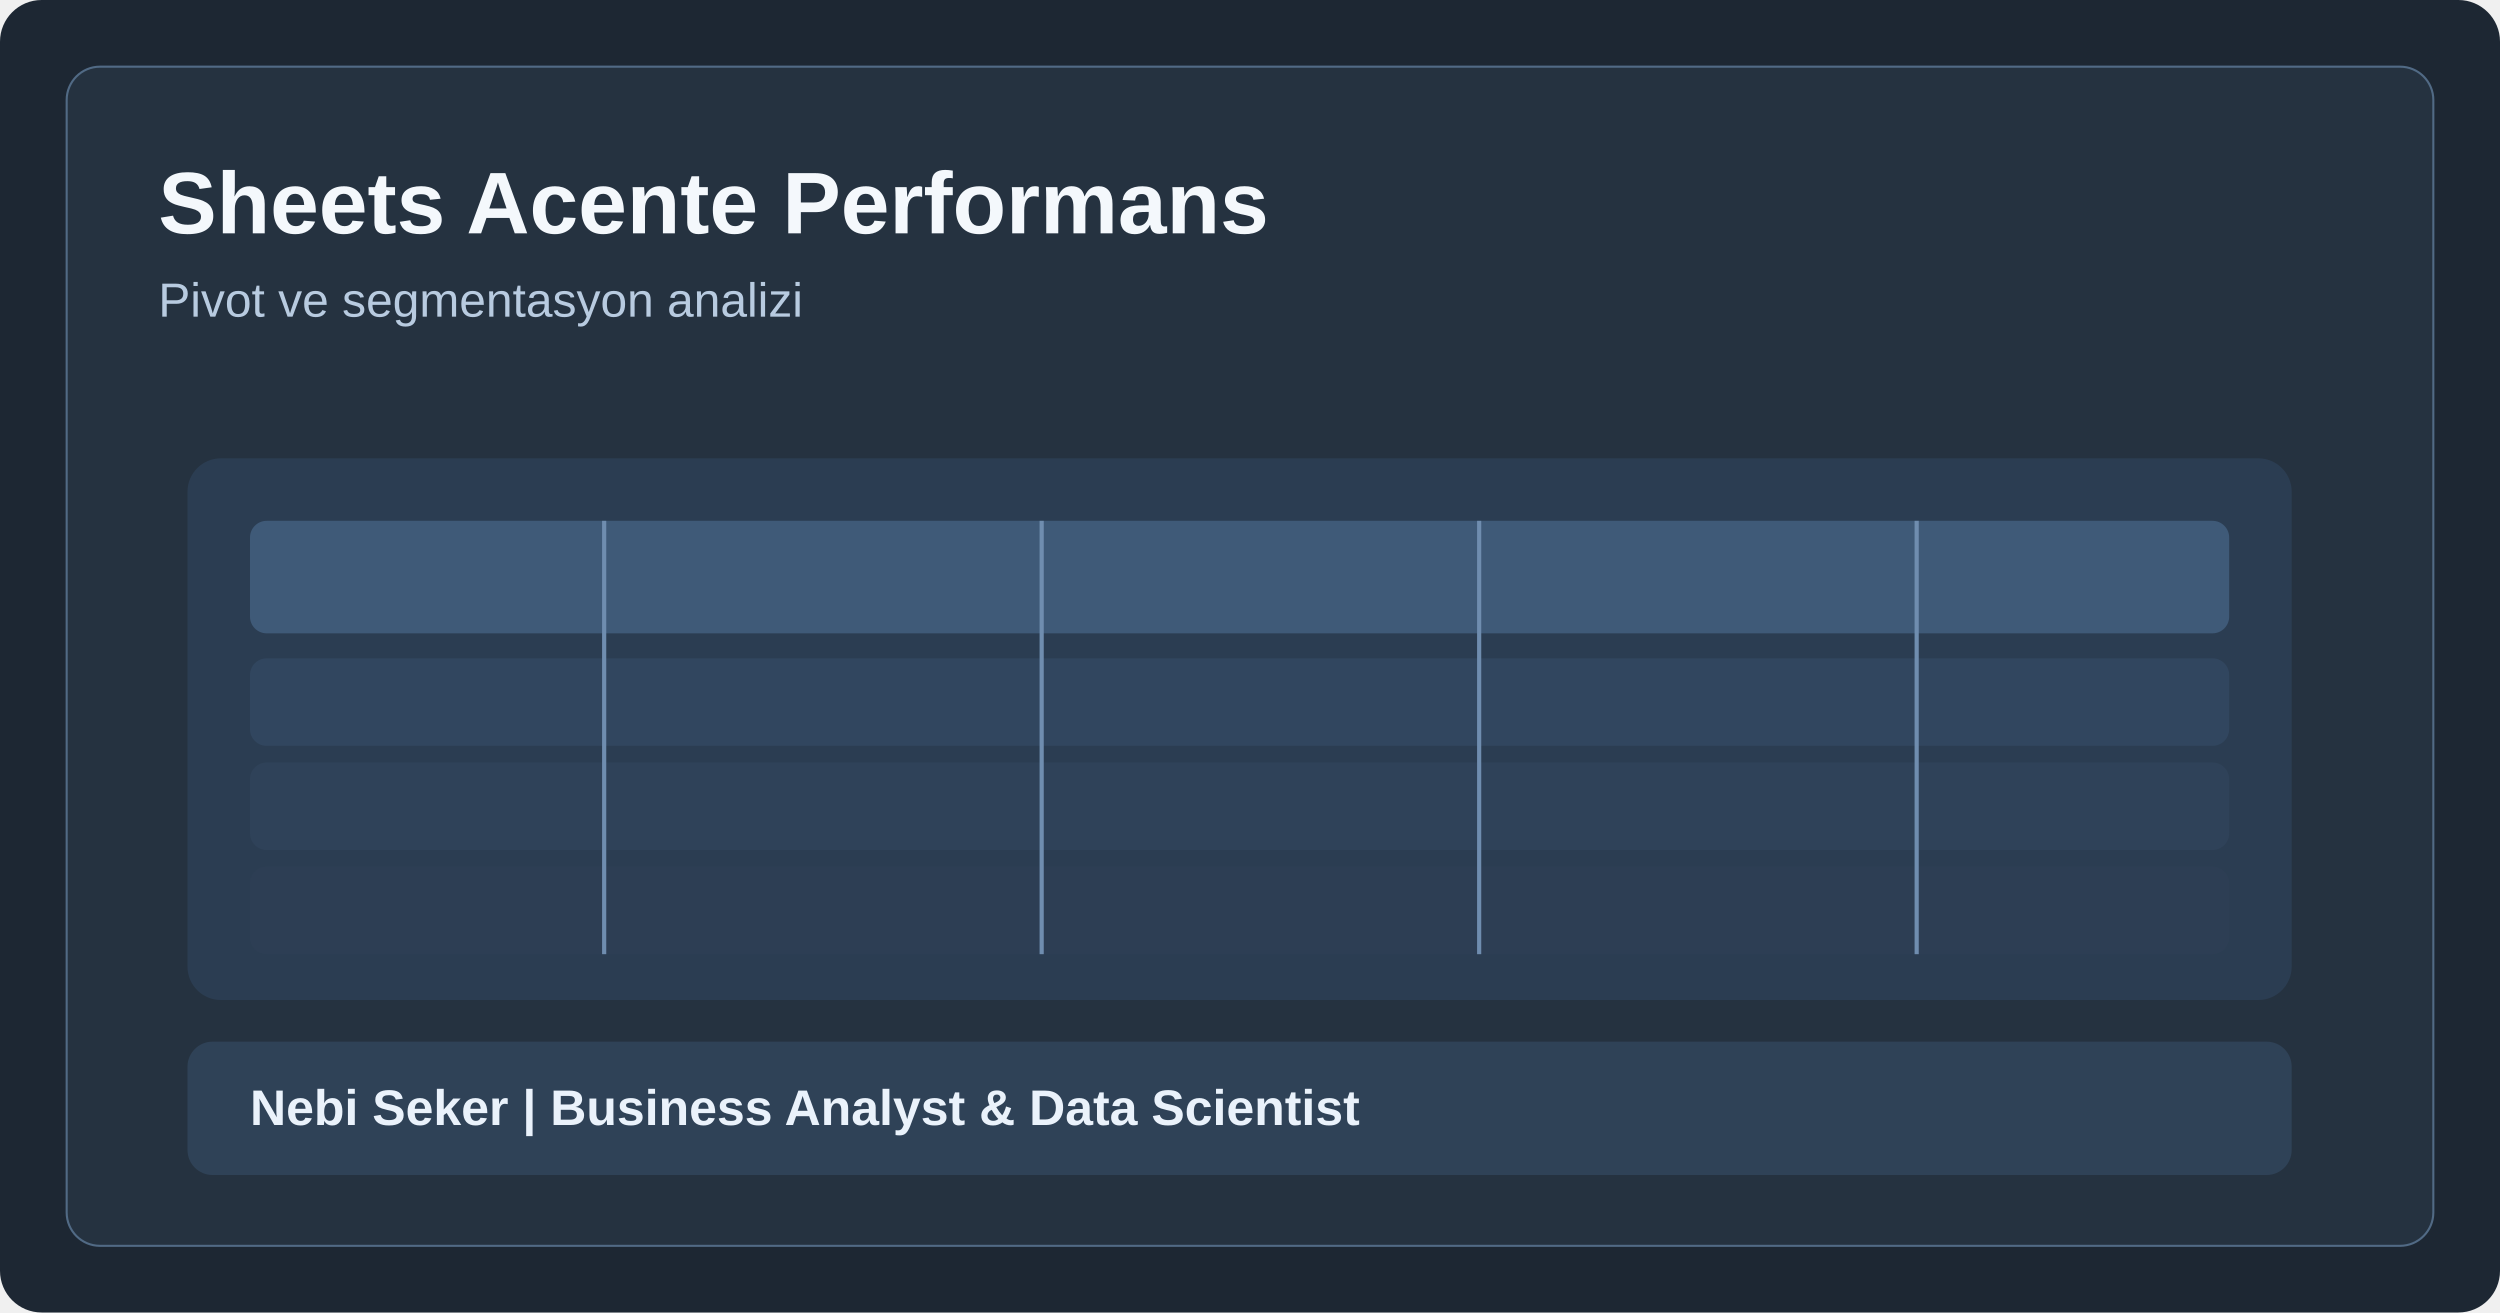
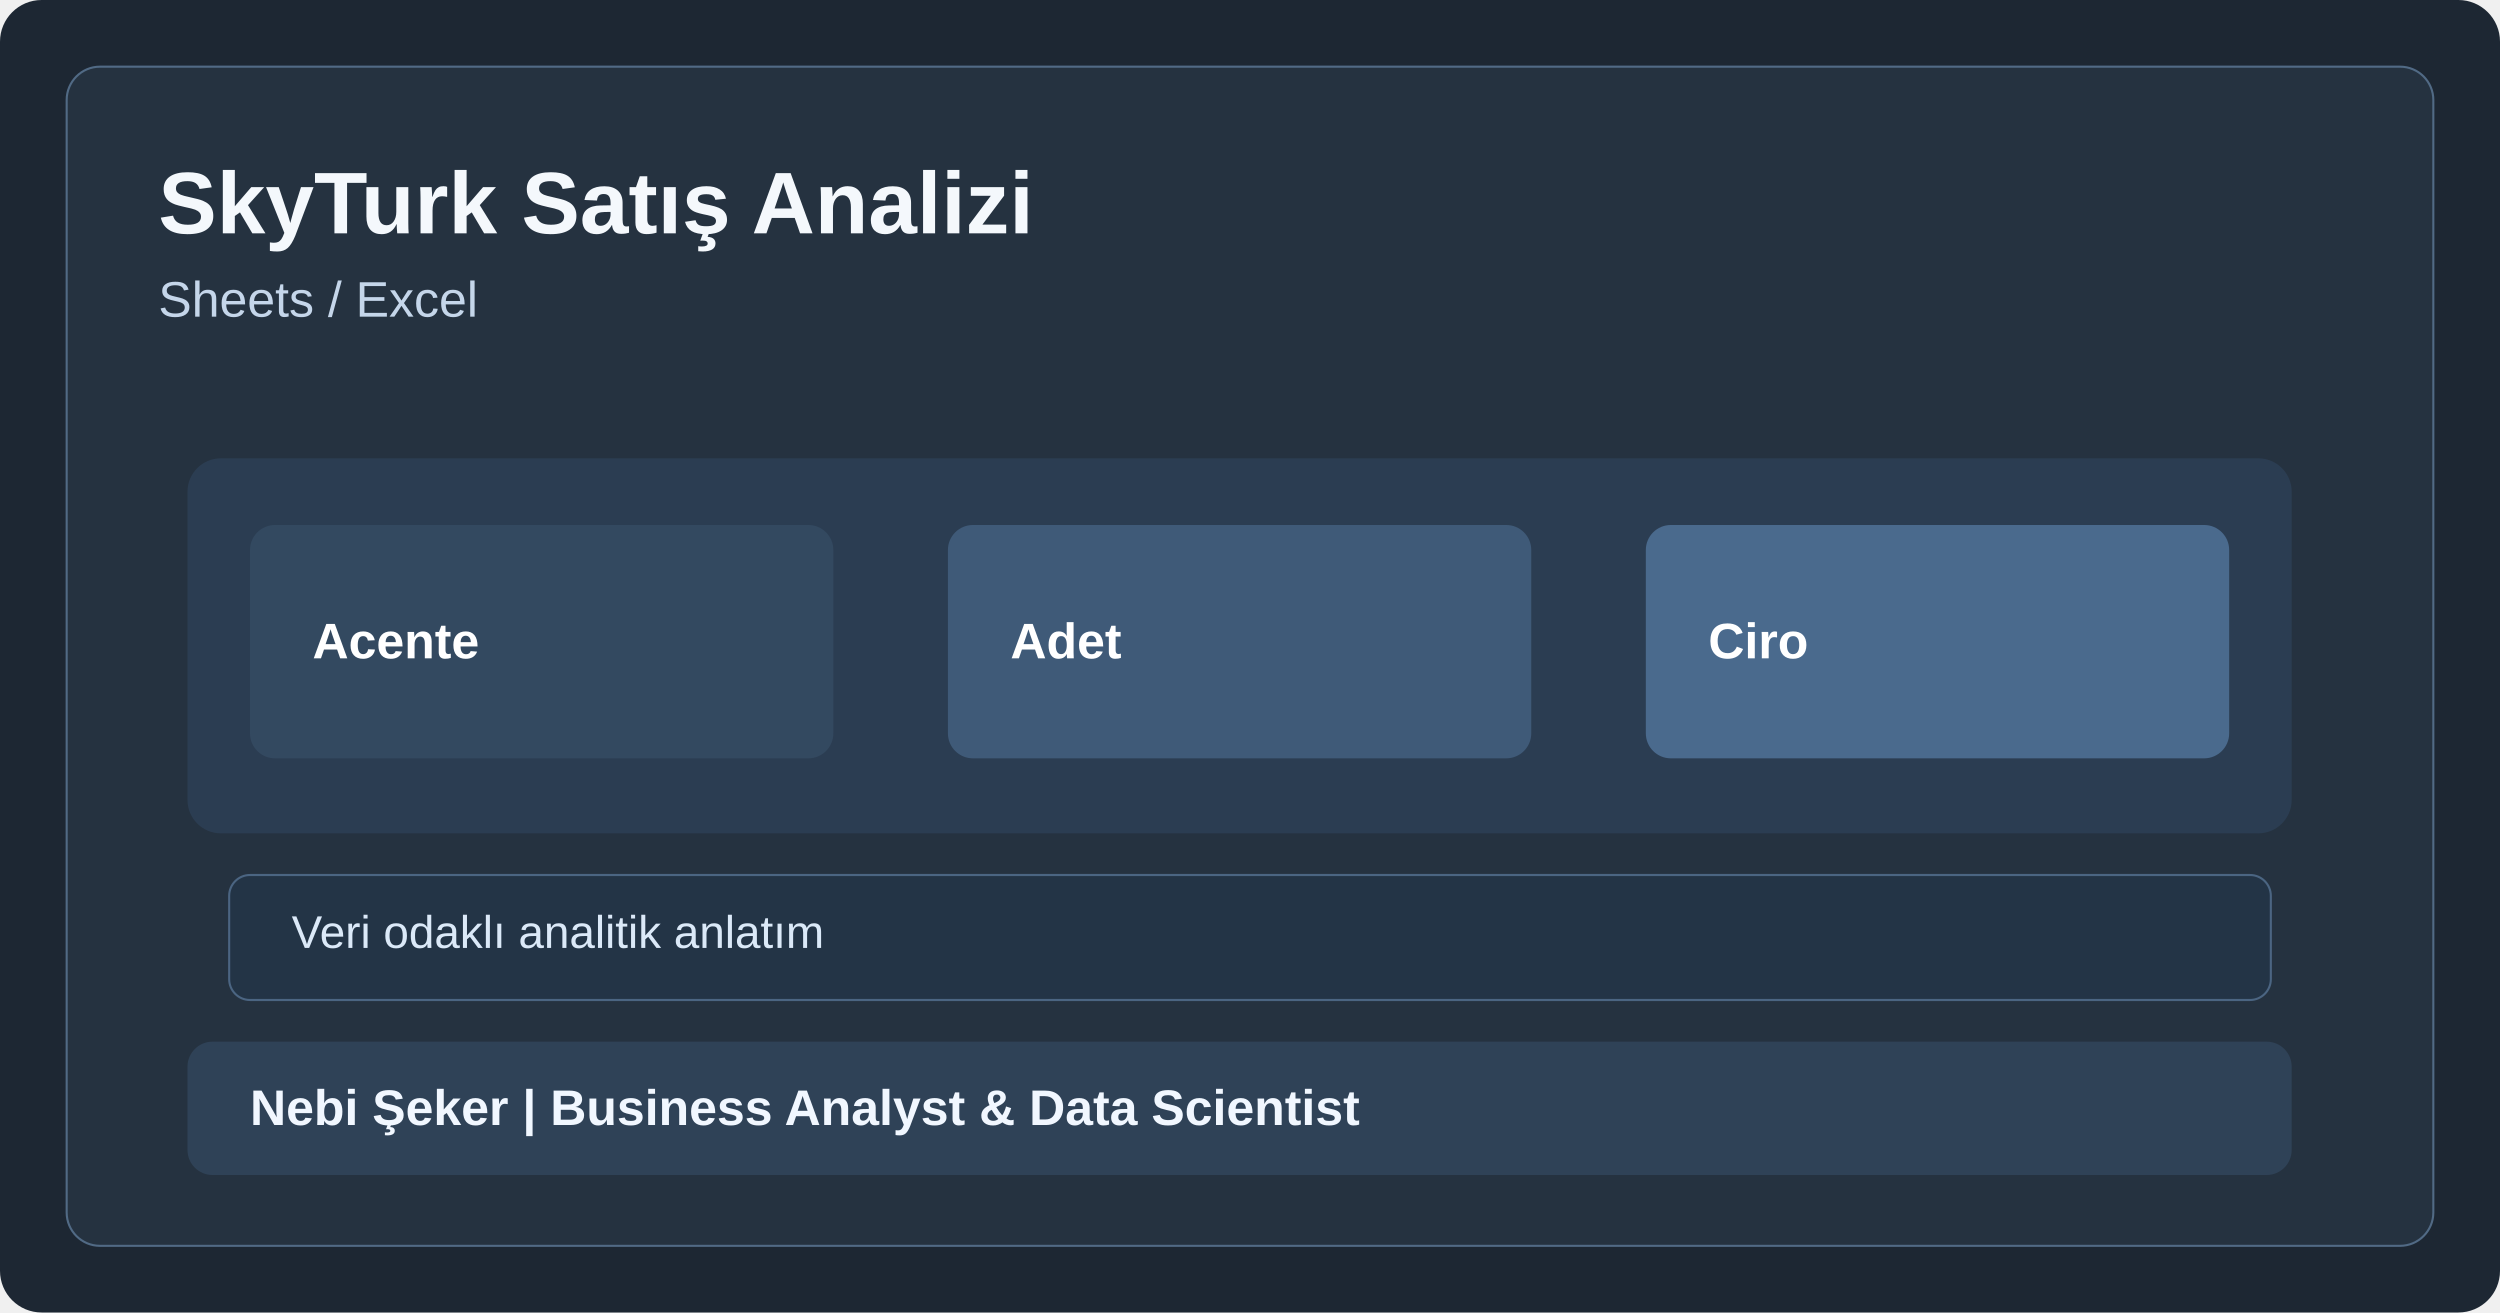
<svg xmlns="http://www.w3.org/2000/svg" width="1200" height="630" viewBox="0 0 1200 630">
  <rect width="1200" height="630" rx="20" fill="#1d2733" />
  <rect x="32" y="32" width="1136" height="566" rx="16" fill="#253240" stroke="#516a85" />
-   <text x="76" y="112" fill="#f4f8fc" font-size="42" font-family="Arial" font-weight="700">Sheets Acente Performans</text>
-   <text x="76" y="152" fill="#b8cbe0" font-size="23" font-family="Arial">Pivot ve segmentasyon analizi</text>
-   <rect x="90" y="220" width="1010" height="260" rx="16" fill="#2b3d52" />
-   <rect x="120" y="250" width="950" height="54" rx="8" fill="#3f5a78" />
-   <rect x="120" y="316" width="950" height="42" rx="8" fill="#31465f" />
-   <rect x="120" y="366" width="950" height="42" rx="8" fill="#2f4259" />
-   <rect x="120" y="416" width="950" height="42" rx="8" fill="#2d3e54" />
-   <path d="M290 250V458M500 250V458M710 250V458M920 250V458" stroke="#6f8daf" stroke-width="2" />
+   <text x="76" y="112" fill="#f4f8fc" font-size="42" font-family="Arial" font-weight="700">SkyTurk Satış Analizi</text>
+   <text x="76" y="152" fill="#c5d6ea" font-size="24" font-family="Arial">Sheets / Excel</text>
+   <rect x="90" y="220" width="1010" height="180" rx="16" fill="#2b3d52" />
+   <rect x="120" y="252" width="280" height="112" rx="12" fill="#334960" />
+   <rect x="455" y="252" width="280" height="112" rx="12" fill="#3f5a78" />
+   <rect x="790" y="252" width="280" height="112" rx="12" fill="#4a6a8d" />
+   <text x="150" y="316" fill="#ffffff" font-size="24" font-family="Arial" font-weight="700">Acente</text>
+   <text x="485" y="316" fill="#ffffff" font-size="24" font-family="Arial" font-weight="700">Adet</text>
+   <text x="820" y="316" fill="#ffffff" font-size="24" font-family="Arial" font-weight="700">Ciro</text>
+   <rect x="110" y="420" width="980" height="60" rx="10" fill="#233446" stroke="#4b6582" />
+   <text x="140" y="455" fill="#dbe9f8" font-size="22" font-family="Arial">Veri odaklı analitik anlatım</text>
  <rect x="90" y="500" width="1010" height="64" rx="12" fill="#2f4257" />
-   <text x="120" y="540" fill="#eaf2fb" font-size="24" font-family="Arial" font-weight="700">Nebi Seker | Business Analyst &amp; Data Scientist</text>
+   <text x="120" y="540" fill="#f1f7ff" font-size="24" font-family="Arial" font-weight="700">Nebi Şeker | Business Analyst &amp; Data Scientist</text>
</svg>
